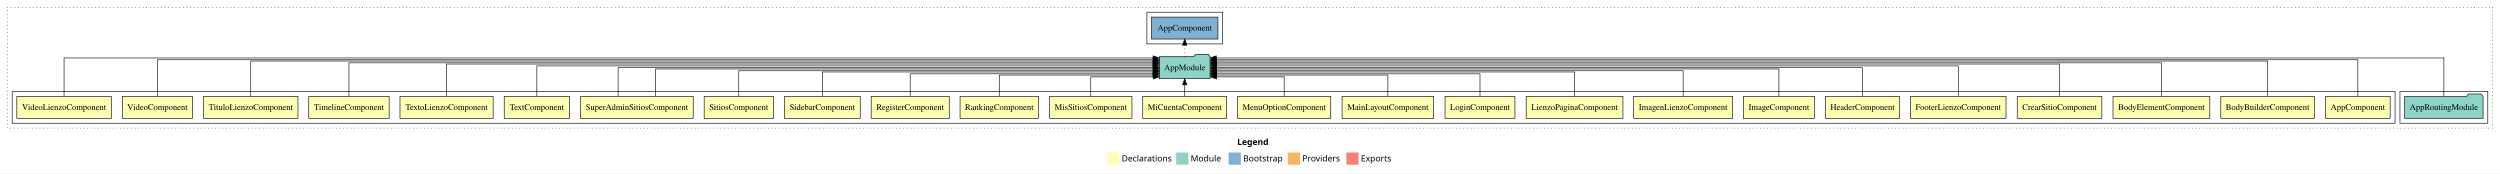
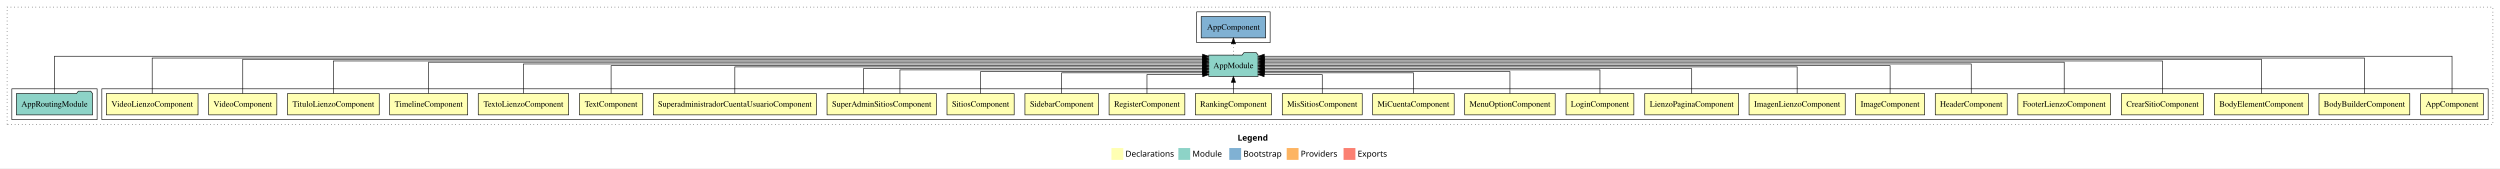
- <svg xmlns="http://www.w3.org/2000/svg" width="4098pt" height="284pt" viewBox="0.00 0.00 4098.00 284.00">
+ <svg xmlns="http://www.w3.org/2000/svg" width="4222pt" height="284pt" viewBox="0.00 0.00 4222.00 284.00">
  <g id="graph0" class="graph" transform="scale(1 1) rotate(0) translate(4 280)">
-     <polygon fill="white" stroke="transparent" points="-4,4 -4,-280 4094,-280 4094,4 -4,4" />
-     <text text-anchor="start" x="2024.01" y="-42.4" font-family="Times-12" font-weight="bold" font-size="14.00">Legend</text>
-     <polygon fill="#ffffb3" stroke="transparent" points="1811,-10 1811,-30 1831,-30 1831,-10 1811,-10" />
-     <text text-anchor="start" x="1834.63" y="-15.4" font-family="Times-12" font-size="14.00">  Declarations</text>
-     <polygon fill="#8dd3c7" stroke="transparent" points="1924,-10 1924,-30 1944,-30 1944,-10 1924,-10" />
-     <text text-anchor="start" x="1947.73" y="-15.4" font-family="Times-12" font-size="14.00">  Module</text>
-     <polygon fill="#80b1d3" stroke="transparent" points="2010,-10 2010,-30 2030,-30 2030,-10 2010,-10" />
-     <text text-anchor="start" x="2033.78" y="-15.4" font-family="Times-12" font-size="14.00">  Bootstrap</text>
-     <polygon fill="#fdb462" stroke="transparent" points="2107,-10 2107,-30 2127,-30 2127,-10 2107,-10" />
-     <text text-anchor="start" x="2130.67" y="-15.4" font-family="Times-12" font-size="14.00">  Providers</text>
-     <polygon fill="#fb8072" stroke="transparent" points="2203,-10 2203,-30 2223,-30 2223,-10 2203,-10" />
-     <text text-anchor="start" x="2226.73" y="-15.4" font-family="Times-12" font-size="14.00">  Exports</text>
+     <polygon fill="white" stroke="transparent" points="-4,4 -4,-280 4218,-280 4218,4 -4,4" />
+     <text text-anchor="start" x="2086.01" y="-42.4" font-family="Times-12" font-weight="bold" font-size="14.00">Legend</text>
+     <polygon fill="#ffffb3" stroke="transparent" points="1873,-10 1873,-30 1893,-30 1893,-10 1873,-10" />
+     <text text-anchor="start" x="1896.63" y="-15.4" font-family="Times-12" font-size="14.00">  Declarations</text>
+     <polygon fill="#8dd3c7" stroke="transparent" points="1986,-10 1986,-30 2006,-30 2006,-10 1986,-10" />
+     <text text-anchor="start" x="2009.73" y="-15.4" font-family="Times-12" font-size="14.00">  Module</text>
+     <polygon fill="#80b1d3" stroke="transparent" points="2072,-10 2072,-30 2092,-30 2092,-10 2072,-10" />
+     <text text-anchor="start" x="2095.78" y="-15.4" font-family="Times-12" font-size="14.00">  Bootstrap</text>
+     <polygon fill="#fdb462" stroke="transparent" points="2169,-10 2169,-30 2189,-30 2189,-10 2169,-10" />
+     <text text-anchor="start" x="2192.67" y="-15.4" font-family="Times-12" font-size="14.00">  Providers</text>
+     <polygon fill="#fb8072" stroke="transparent" points="2265,-10 2265,-30 2285,-30 2285,-10 2265,-10" />
+     <text text-anchor="start" x="2288.73" y="-15.4" font-family="Times-12" font-size="14.00">  Exports</text>
    <g id="clust1" class="cluster">
-       <polygon fill="none" stroke="black" stroke-dasharray="1,5" points="8,-70 8,-268 4082,-268 4082,-70 8,-70" />
+       <polygon fill="none" stroke="black" stroke-dasharray="1,5" points="8,-70 8,-268 4206,-268 4206,-70 8,-70" />
+     </g>
+     <g id="clust2" class="cluster">
+       <polygon fill="none" stroke="black" points="168,-78 168,-130 4198,-130 4198,-78 168,-78" />
+     </g>
+     <g id="clust30" class="cluster">
+       <polygon fill="none" stroke="black" points="2017,-208 2017,-260 2141,-260 2141,-208 2017,-208" />
    </g>
    <g id="clust28" class="cluster">
-       <polygon fill="none" stroke="black" points="3930,-78 3930,-130 4074,-130 4074,-78 3930,-78" />
-     </g>
-     <g id="clust30" class="cluster">
-       <polygon fill="none" stroke="black" points="1876,-208 1876,-260 2000,-260 2000,-208 1876,-208" />
-     </g>
-     <g id="clust2" class="cluster">
-       <polygon fill="none" stroke="black" points="16,-78 16,-130 3922,-130 3922,-78 16,-78" />
+       <polygon fill="none" stroke="black" points="16,-78 16,-130 160,-130 160,-78 16,-78" />
    </g>
    <g id="node1" class="node">
-       <polygon fill="#ffffb3" stroke="black" points="3913.94,-122 3808.06,-122 3808.06,-86 3913.94,-86 3913.94,-122" />
-       <text text-anchor="middle" x="3861" y="-99.8" font-family="Times,serif" font-size="14.00">AppComponent</text>
+       <polygon fill="#ffffb3" stroke="black" points="4189.94,-122 4084.06,-122 4084.06,-86 4189.94,-86 4189.94,-122" />
+       <text text-anchor="middle" x="4137" y="-99.8" font-family="Times,serif" font-size="14.00">AppComponent</text>
    </g>
    <g id="node26" class="node">
-       <polygon fill="#8dd3c7" stroke="black" points="1979.66,-187 1976.66,-191 1955.66,-191 1952.66,-187 1896.34,-187 1896.34,-151 1979.66,-151 1979.66,-187" />
-       <text text-anchor="middle" x="1938" y="-164.8" font-family="Times,serif" font-size="14.00">AppModule</text>
+       <polygon fill="#8dd3c7" stroke="black" points="2120.66,-187 2117.66,-191 2096.66,-191 2093.66,-187 2037.34,-187 2037.34,-151 2120.66,-151 2120.66,-187" />
+       <text text-anchor="middle" x="2079" y="-164.8" font-family="Times,serif" font-size="14.00">AppModule</text>
    </g>
    <g id="edge1" class="edge">
-       <path fill="none" stroke="black" d="M3861,-122.09C3861,-145.13 3861,-182 3861,-182 3861,-182 1989.95,-182 1989.95,-182" />
-       <polygon fill="black" stroke="black" points="1989.95,-178.5 1979.95,-182 1989.95,-185.5 1989.95,-178.5" />
+       <path fill="none" stroke="black" d="M4137,-122.38C4137,-146.28 4137,-185 4137,-185 4137,-185 2131.04,-185 2131.04,-185" />
+       <polygon fill="black" stroke="black" points="2131.04,-181.5 2121.04,-185 2131.04,-188.5 2131.04,-181.5" />
    </g>
    <g id="node2" class="node">
-       <polygon fill="#ffffb3" stroke="black" points="3789.66,-122 3636.34,-122 3636.34,-86 3789.66,-86 3789.66,-122" />
-       <text text-anchor="middle" x="3713" y="-99.8" font-family="Times,serif" font-size="14.00">BodyBuilderComponent</text>
+       <polygon fill="#ffffb3" stroke="black" points="4065.66,-122 3912.34,-122 3912.34,-86 4065.66,-86 4065.66,-122" />
+       <text text-anchor="middle" x="3989" y="-99.8" font-family="Times,serif" font-size="14.00">BodyBuilderComponent</text>
    </g>
    <g id="edge2" class="edge">
-       <path fill="none" stroke="black" d="M3713,-122.01C3713,-144.49 3713,-180 3713,-180 3713,-180 1989.69,-180 1989.69,-180" />
-       <polygon fill="black" stroke="black" points="1989.69,-176.5 1979.69,-180 1989.69,-183.5 1989.69,-176.5" />
+       <path fill="none" stroke="black" d="M3989,-122.09C3989,-145.13 3989,-182 3989,-182 3989,-182 2130.67,-182 2130.67,-182" />
+       <polygon fill="black" stroke="black" points="2130.67,-178.5 2120.67,-182 2130.67,-185.5 2130.67,-178.5" />
    </g>
    <g id="node3" class="node">
-       <polygon fill="#ffffb3" stroke="black" points="3618.32,-122 3459.68,-122 3459.68,-86 3618.32,-86 3618.32,-122" />
-       <text text-anchor="middle" x="3539" y="-99.8" font-family="Times,serif" font-size="14.00">BodyElementComponent</text>
+       <polygon fill="#ffffb3" stroke="black" points="3894.32,-122 3735.68,-122 3735.68,-86 3894.32,-86 3894.32,-122" />
+       <text text-anchor="middle" x="3815" y="-99.8" font-family="Times,serif" font-size="14.00">BodyElementComponent</text>
    </g>
    <g id="edge3" class="edge">
-       <path fill="none" stroke="black" d="M3539,-122.04C3539,-143.66 3539,-177 3539,-177 3539,-177 1990,-177 1990,-177" />
-       <polygon fill="black" stroke="black" points="1990,-173.5 1980,-177 1990,-180.5 1990,-173.5" />
+       <path fill="none" stroke="black" d="M3815,-122.01C3815,-144.49 3815,-180 3815,-180 3815,-180 2131.05,-180 2131.05,-180" />
+       <polygon fill="black" stroke="black" points="2131.05,-176.5 2121.05,-180 2131.05,-183.5 2131.05,-176.5" />
    </g>
    <g id="node4" class="node">
-       <polygon fill="#ffffb3" stroke="black" points="3441.37,-122 3302.63,-122 3302.63,-86 3441.37,-86 3441.37,-122" />
-       <text text-anchor="middle" x="3372" y="-99.8" font-family="Times,serif" font-size="14.00">CrearSitioComponent</text>
+       <polygon fill="#ffffb3" stroke="black" points="3717.37,-122 3578.63,-122 3578.63,-86 3717.37,-86 3717.37,-122" />
+       <text text-anchor="middle" x="3648" y="-99.8" font-family="Times,serif" font-size="14.00">CrearSitioComponent</text>
    </g>
    <g id="edge4" class="edge">
-       <path fill="none" stroke="black" d="M3372,-122.28C3372,-143.32 3372,-175 3372,-175 3372,-175 1989.75,-175 1989.75,-175" />
-       <polygon fill="black" stroke="black" points="1989.75,-171.5 1979.75,-175 1989.75,-178.5 1989.75,-171.5" />
+       <path fill="none" stroke="black" d="M3648,-122.04C3648,-143.66 3648,-177 3648,-177 3648,-177 2130.97,-177 2130.97,-177" />
+       <polygon fill="black" stroke="black" points="2130.97,-173.5 2120.97,-177 2130.97,-180.5 2130.97,-173.5" />
    </g>
    <g id="node5" class="node">
-       <polygon fill="#ffffb3" stroke="black" points="3284.25,-122 3127.75,-122 3127.75,-86 3284.25,-86 3284.25,-122" />
-       <text text-anchor="middle" x="3206" y="-99.8" font-family="Times,serif" font-size="14.00">FooterLienzoComponent</text>
+       <polygon fill="#ffffb3" stroke="black" points="3560.25,-122 3403.75,-122 3403.75,-86 3560.25,-86 3560.25,-122" />
+       <text text-anchor="middle" x="3482" y="-99.8" font-family="Times,serif" font-size="14.00">FooterLienzoComponent</text>
    </g>
    <g id="edge5" class="edge">
-       <path fill="none" stroke="black" d="M3206,-122.22C3206,-142.37 3206,-172 3206,-172 3206,-172 1989.83,-172 1989.83,-172" />
-       <polygon fill="black" stroke="black" points="1989.83,-168.5 1979.83,-172 1989.83,-175.5 1989.83,-168.5" />
+       <path fill="none" stroke="black" d="M3482,-122.28C3482,-143.32 3482,-175 3482,-175 3482,-175 2130.99,-175 2130.99,-175" />
+       <polygon fill="black" stroke="black" points="2130.99,-171.5 2120.99,-175 2130.99,-178.5 2130.99,-171.5" />
    </g>
    <g id="node6" class="node">
-       <polygon fill="#ffffb3" stroke="black" points="3109.74,-122 2988.26,-122 2988.26,-86 3109.74,-86 3109.74,-122" />
-       <text text-anchor="middle" x="3049" y="-99.8" font-family="Times,serif" font-size="14.00">HeaderComponent</text>
+       <polygon fill="#ffffb3" stroke="black" points="3385.74,-122 3264.26,-122 3264.26,-86 3385.74,-86 3385.74,-122" />
+       <text text-anchor="middle" x="3325" y="-99.8" font-family="Times,serif" font-size="14.00">HeaderComponent</text>
    </g>
    <g id="edge6" class="edge">
-       <path fill="none" stroke="black" d="M3049,-122.11C3049,-141.34 3049,-169 3049,-169 3049,-169 1989.86,-169 1989.86,-169" />
-       <polygon fill="black" stroke="black" points="1989.86,-165.5 1979.86,-169 1989.86,-172.5 1989.86,-165.5" />
+       <path fill="none" stroke="black" d="M3325,-122.22C3325,-142.37 3325,-172 3325,-172 3325,-172 2130.81,-172 2130.81,-172" />
+       <polygon fill="black" stroke="black" points="2130.81,-168.5 2120.81,-172 2130.81,-175.5 2130.81,-168.5" />
    </g>
    <g id="node7" class="node">
-       <polygon fill="#ffffb3" stroke="black" points="2970.31,-122 2853.69,-122 2853.69,-86 2970.31,-86 2970.31,-122" />
-       <text text-anchor="middle" x="2912" y="-99.8" font-family="Times,serif" font-size="14.00">ImageComponent</text>
+       <polygon fill="#ffffb3" stroke="black" points="3246.31,-122 3129.69,-122 3129.69,-86 3246.31,-86 3246.31,-122" />
+       <text text-anchor="middle" x="3188" y="-99.8" font-family="Times,serif" font-size="14.00">ImageComponent</text>
    </g>
    <g id="edge7" class="edge">
-       <path fill="none" stroke="black" d="M2912,-122.22C2912,-140.83 2912,-167 2912,-167 2912,-167 1989.85,-167 1989.85,-167" />
-       <polygon fill="black" stroke="black" points="1989.85,-163.5 1979.85,-167 1989.85,-170.5 1989.85,-163.5" />
+       <path fill="none" stroke="black" d="M3188,-122.11C3188,-141.34 3188,-169 3188,-169 3188,-169 2130.78,-169 2130.78,-169" />
+       <polygon fill="black" stroke="black" points="2130.78,-165.5 2120.78,-169 2130.78,-172.5 2130.78,-165.5" />
    </g>
    <g id="node8" class="node">
-       <polygon fill="#ffffb3" stroke="black" points="2836.19,-122 2673.81,-122 2673.81,-86 2836.19,-86 2836.19,-122" />
-       <text text-anchor="middle" x="2755" y="-99.8" font-family="Times,serif" font-size="14.00">ImagenLienzoComponent</text>
+       <polygon fill="#ffffb3" stroke="black" points="3112.19,-122 2949.81,-122 2949.81,-86 3112.19,-86 3112.19,-122" />
+       <text text-anchor="middle" x="3031" y="-99.8" font-family="Times,serif" font-size="14.00">ImagenLienzoComponent</text>
    </g>
    <g id="edge8" class="edge">
-       <path fill="none" stroke="black" d="M2755,-122C2755,-139.68 2755,-164 2755,-164 2755,-164 1989.92,-164 1989.92,-164" />
-       <polygon fill="black" stroke="black" points="1989.92,-160.5 1979.92,-164 1989.92,-167.5 1989.92,-160.5" />
+       <path fill="none" stroke="black" d="M3031,-122.22C3031,-140.83 3031,-167 3031,-167 3031,-167 2130.83,-167 2130.83,-167" />
+       <polygon fill="black" stroke="black" points="2130.83,-163.5 2120.83,-167 2130.83,-170.5 2130.83,-163.5" />
    </g>
    <g id="node9" class="node">
-       <polygon fill="#ffffb3" stroke="black" points="2656.31,-122 2497.69,-122 2497.69,-86 2656.31,-86 2656.31,-122" />
-       <text text-anchor="middle" x="2577" y="-99.8" font-family="Times,serif" font-size="14.00">LienzoPaginaComponent</text>
+       <polygon fill="#ffffb3" stroke="black" points="2932.31,-122 2773.69,-122 2773.69,-86 2932.31,-86 2932.31,-122" />
+       <text text-anchor="middle" x="2853" y="-99.8" font-family="Times,serif" font-size="14.00">LienzoPaginaComponent</text>
    </g>
    <g id="edge9" class="edge">
-       <path fill="none" stroke="black" d="M2577,-122.03C2577,-139.06 2577,-162 2577,-162 2577,-162 1989.93,-162 1989.93,-162" />
-       <polygon fill="black" stroke="black" points="1989.93,-158.5 1979.93,-162 1989.93,-165.5 1989.93,-158.5" />
+       <path fill="none" stroke="black" d="M2853,-122C2853,-139.68 2853,-164 2853,-164 2853,-164 2130.89,-164 2130.89,-164" />
+       <polygon fill="black" stroke="black" points="2130.89,-160.5 2120.89,-164 2130.89,-167.5 2130.89,-160.5" />
    </g>
    <g id="node10" class="node">
-       <polygon fill="#ffffb3" stroke="black" points="2479.28,-122 2364.72,-122 2364.72,-86 2479.28,-86 2479.28,-122" />
-       <text text-anchor="middle" x="2422" y="-99.8" font-family="Times,serif" font-size="14.00">LoginComponent</text>
+       <polygon fill="#ffffb3" stroke="black" points="2755.28,-122 2640.72,-122 2640.72,-86 2755.28,-86 2755.28,-122" />
+       <text text-anchor="middle" x="2698" y="-99.8" font-family="Times,serif" font-size="14.00">LoginComponent</text>
    </g>
    <g id="edge10" class="edge">
-       <path fill="none" stroke="black" d="M2422,-122.01C2422,-138.05 2422,-159 2422,-159 2422,-159 1989.68,-159 1989.68,-159" />
-       <polygon fill="black" stroke="black" points="1989.68,-155.5 1979.68,-159 1989.68,-162.5 1989.68,-155.5" />
+       <path fill="none" stroke="black" d="M2698,-122.03C2698,-139.06 2698,-162 2698,-162 2698,-162 2131.06,-162 2131.06,-162" />
+       <polygon fill="black" stroke="black" points="2131.06,-158.5 2121.06,-162 2131.06,-165.5 2131.06,-158.5" />
    </g>
    <g id="node11" class="node">
-       <polygon fill="#ffffb3" stroke="black" points="2346.04,-122 2195.96,-122 2195.96,-86 2346.04,-86 2346.04,-122" />
-       <text text-anchor="middle" x="2271" y="-99.8" font-family="Times,serif" font-size="14.00">MainLayoutComponent</text>
+       <polygon fill="#ffffb3" stroke="black" points="2622.38,-122 2469.62,-122 2469.62,-86 2622.38,-86 2622.38,-122" />
+       <text text-anchor="middle" x="2546" y="-99.8" font-family="Times,serif" font-size="14.00">MenuOptionComponent</text>
    </g>
    <g id="edge11" class="edge">
-       <path fill="none" stroke="black" d="M2271,-122.24C2271,-137.57 2271,-157 2271,-157 2271,-157 1989.84,-157 1989.84,-157" />
-       <polygon fill="black" stroke="black" points="1989.84,-153.5 1979.84,-157 1989.84,-160.5 1989.84,-153.5" />
+       <path fill="none" stroke="black" d="M2546,-122.01C2546,-138.05 2546,-159 2546,-159 2546,-159 2130.85,-159 2130.85,-159" />
+       <polygon fill="black" stroke="black" points="2130.85,-155.5 2120.85,-159 2130.85,-162.5 2130.85,-155.5" />
    </g>
    <g id="node12" class="node">
-       <polygon fill="#ffffb3" stroke="black" points="2177.38,-122 2024.62,-122 2024.62,-86 2177.38,-86 2177.38,-122" />
-       <text text-anchor="middle" x="2101" y="-99.8" font-family="Times,serif" font-size="14.00">MenuOptionComponent</text>
+       <polygon fill="#ffffb3" stroke="black" points="2451.82,-122 2314.18,-122 2314.18,-86 2451.82,-86 2451.82,-122" />
+       <text text-anchor="middle" x="2383" y="-99.8" font-family="Times,serif" font-size="14.00">MiCuentaComponent</text>
    </g>
    <g id="edge12" class="edge">
-       <path fill="none" stroke="black" d="M2101,-122.05C2101,-136.37 2101,-154 2101,-154 2101,-154 1989.98,-154 1989.98,-154" />
-       <polygon fill="black" stroke="black" points="1989.98,-150.5 1979.98,-154 1989.98,-157.5 1989.98,-150.5" />
+       <path fill="none" stroke="black" d="M2383,-122.24C2383,-137.57 2383,-157 2383,-157 2383,-157 2130.95,-157 2130.95,-157" />
+       <polygon fill="black" stroke="black" points="2130.95,-153.5 2120.95,-157 2130.95,-160.5 2130.95,-153.5" />
    </g>
    <g id="node13" class="node">
-       <polygon fill="#ffffb3" stroke="black" points="2006.82,-122 1869.18,-122 1869.18,-86 2006.82,-86 2006.82,-122" />
-       <text text-anchor="middle" x="1938" y="-99.8" font-family="Times,serif" font-size="14.00">MiCuentaComponent</text>
+       <polygon fill="#ffffb3" stroke="black" points="2296.51,-122 2161.49,-122 2161.49,-86 2296.51,-86 2296.51,-122" />
+       <text text-anchor="middle" x="2229" y="-99.8" font-family="Times,serif" font-size="14.00">MisSitiosComponent</text>
    </g>
    <g id="edge13" class="edge">
-       <path fill="none" stroke="black" d="M1938,-122.11C1938,-122.11 1938,-140.99 1938,-140.99" />
-       <polygon fill="black" stroke="black" points="1934.5,-140.99 1938,-150.99 1941.5,-140.99 1934.5,-140.99" />
+       <path fill="none" stroke="black" d="M2229,-122.05C2229,-136.37 2229,-154 2229,-154 2229,-154 2130.78,-154 2130.78,-154" />
+       <polygon fill="black" stroke="black" points="2130.78,-150.5 2120.78,-154 2130.78,-157.5 2130.78,-150.5" />
    </g>
    <g id="node14" class="node">
-       <polygon fill="#ffffb3" stroke="black" points="1851.51,-122 1716.49,-122 1716.49,-86 1851.51,-86 1851.51,-122" />
-       <text text-anchor="middle" x="1784" y="-99.8" font-family="Times,serif" font-size="14.00">MisSitiosComponent</text>
+       <polygon fill="#ffffb3" stroke="black" points="2143.27,-122 2014.73,-122 2014.73,-86 2143.27,-86 2143.27,-122" />
+       <text text-anchor="middle" x="2079" y="-99.8" font-family="Times,serif" font-size="14.00">RankingComponent</text>
    </g>
    <g id="edge14" class="edge">
-       <path fill="none" stroke="black" d="M1784,-122.05C1784,-136.37 1784,-154 1784,-154 1784,-154 1886.33,-154 1886.33,-154" />
-       <polygon fill="black" stroke="black" points="1886.33,-157.5 1896.33,-154 1886.33,-150.5 1886.33,-157.5" />
+       <path fill="none" stroke="black" d="M2079,-122.11C2079,-122.11 2079,-140.99 2079,-140.99" />
+       <polygon fill="black" stroke="black" points="2075.5,-140.99 2079,-150.99 2082.5,-140.99 2075.5,-140.99" />
    </g>
    <g id="node15" class="node">
-       <polygon fill="#ffffb3" stroke="black" points="1698.27,-122 1569.73,-122 1569.73,-86 1698.27,-86 1698.27,-122" />
-       <text text-anchor="middle" x="1634" y="-99.8" font-family="Times,serif" font-size="14.00">RankingComponent</text>
+       <polygon fill="#ffffb3" stroke="black" points="1996.98,-122 1869.02,-122 1869.02,-86 1996.98,-86 1996.98,-122" />
+       <text text-anchor="middle" x="1933" y="-99.8" font-family="Times,serif" font-size="14.00">RegisterComponent</text>
    </g>
    <g id="edge15" class="edge">
-       <path fill="none" stroke="black" d="M1634,-122.24C1634,-137.57 1634,-157 1634,-157 1634,-157 1886.05,-157 1886.05,-157" />
-       <polygon fill="black" stroke="black" points="1886.05,-160.5 1896.05,-157 1886.05,-153.5 1886.05,-160.5" />
+       <path fill="none" stroke="black" d="M1933,-122.05C1933,-136.37 1933,-154 1933,-154 1933,-154 2027.16,-154 2027.16,-154" />
+       <polygon fill="black" stroke="black" points="2027.16,-157.5 2037.16,-154 2027.16,-150.5 2027.16,-157.5" />
    </g>
    <g id="node16" class="node">
-       <polygon fill="#ffffb3" stroke="black" points="1551.98,-122 1424.02,-122 1424.02,-86 1551.98,-86 1551.98,-122" />
-       <text text-anchor="middle" x="1488" y="-99.8" font-family="Times,serif" font-size="14.00">RegisterComponent</text>
+       <polygon fill="#ffffb3" stroke="black" points="1851.1,-122 1726.9,-122 1726.9,-86 1851.1,-86 1851.1,-122" />
+       <text text-anchor="middle" x="1789" y="-99.8" font-family="Times,serif" font-size="14.00">SidebarComponent</text>
    </g>
    <g id="edge16" class="edge">
-       <path fill="none" stroke="black" d="M1488,-122.01C1488,-138.05 1488,-159 1488,-159 1488,-159 1886.07,-159 1886.07,-159" />
-       <polygon fill="black" stroke="black" points="1886.07,-162.5 1896.07,-159 1886.07,-155.5 1886.07,-162.5" />
+       <path fill="none" stroke="black" d="M1789,-122.24C1789,-137.57 1789,-157 1789,-157 1789,-157 2027.14,-157 2027.14,-157" />
+       <polygon fill="black" stroke="black" points="2027.14,-160.5 2037.14,-157 2027.14,-153.5 2027.14,-160.5" />
    </g>
    <g id="node17" class="node">
-       <polygon fill="#ffffb3" stroke="black" points="1406.1,-122 1281.9,-122 1281.9,-86 1406.1,-86 1406.1,-122" />
-       <text text-anchor="middle" x="1344" y="-99.8" font-family="Times,serif" font-size="14.00">SidebarComponent</text>
+       <polygon fill="#ffffb3" stroke="black" points="1708.73,-122 1595.27,-122 1595.27,-86 1708.73,-86 1708.73,-122" />
+       <text text-anchor="middle" x="1652" y="-99.8" font-family="Times,serif" font-size="14.00">SitiosComponent</text>
    </g>
    <g id="edge17" class="edge">
-       <path fill="none" stroke="black" d="M1344,-122.03C1344,-139.06 1344,-162 1344,-162 1344,-162 1886.23,-162 1886.23,-162" />
-       <polygon fill="black" stroke="black" points="1886.23,-165.5 1896.23,-162 1886.23,-158.5 1886.23,-165.5" />
+       <path fill="none" stroke="black" d="M1652,-122.01C1652,-138.05 1652,-159 1652,-159 1652,-159 2027.28,-159 2027.28,-159" />
+       <polygon fill="black" stroke="black" points="2027.28,-162.5 2037.28,-159 2027.28,-155.5 2027.28,-162.5" />
    </g>
    <g id="node18" class="node">
-       <polygon fill="#ffffb3" stroke="black" points="1263.73,-122 1150.27,-122 1150.27,-86 1263.73,-86 1263.73,-122" />
-       <text text-anchor="middle" x="1207" y="-99.8" font-family="Times,serif" font-size="14.00">SitiosComponent</text>
+       <polygon fill="#ffffb3" stroke="black" points="1577.28,-122 1392.72,-122 1392.72,-86 1577.28,-86 1577.28,-122" />
+       <text text-anchor="middle" x="1485" y="-99.8" font-family="Times,serif" font-size="14.00">SuperAdminSitiosComponent</text>
    </g>
    <g id="edge18" class="edge">
-       <path fill="none" stroke="black" d="M1207,-122C1207,-139.68 1207,-164 1207,-164 1207,-164 1886.34,-164 1886.34,-164" />
-       <polygon fill="black" stroke="black" points="1886.34,-167.5 1896.34,-164 1886.34,-160.5 1886.34,-167.5" />
+       <path fill="none" stroke="black" d="M1515.8,-122.03C1515.8,-139.06 1515.8,-162 1515.8,-162 1515.8,-162 2027.13,-162 2027.13,-162" />
+       <polygon fill="black" stroke="black" points="2027.13,-165.5 2037.13,-162 2027.13,-158.5 2027.13,-165.5" />
+     </g>
+     <g id="edge19" class="edge">
+       <path fill="none" stroke="black" d="M1454.2,-122C1454.2,-139.68 1454.2,-164 1454.2,-164 1454.2,-164 2027.04,-164 2027.04,-164" />
+       <polygon fill="black" stroke="black" points="2027.04,-167.5 2037.04,-164 2027.04,-160.5 2027.04,-167.5" />
    </g>
    <g id="node19" class="node">
-       <polygon fill="#ffffb3" stroke="black" points="1132.28,-122 947.72,-122 947.72,-86 1132.28,-86 1132.28,-122" />
-       <text text-anchor="middle" x="1040" y="-99.8" font-family="Times,serif" font-size="14.00">SuperAdminSitiosComponent</text>
-     </g>
-     <g id="edge19" class="edge">
-       <path fill="none" stroke="black" d="M1009.2,-122.11C1009.2,-141.34 1009.2,-169 1009.2,-169 1009.2,-169 1886.29,-169 1886.29,-169" />
-       <polygon fill="black" stroke="black" points="1886.29,-172.5 1896.29,-169 1886.29,-165.5 1886.29,-172.5" />
+       <polygon fill="#ffffb3" stroke="black" points="1374.72,-122 1099.28,-122 1099.28,-86 1374.72,-86 1374.72,-122" />
+       <text text-anchor="middle" x="1237" y="-99.8" font-family="Times,serif" font-size="14.00">SuperadministradorCuentaUsuarioComponent</text>
    </g>
    <g id="edge20" class="edge">
-       <path fill="none" stroke="black" d="M1070.8,-122.22C1070.8,-140.83 1070.8,-167 1070.8,-167 1070.8,-167 1886.17,-167 1886.17,-167" />
-       <polygon fill="black" stroke="black" points="1886.17,-170.5 1896.17,-167 1886.17,-163.5 1886.17,-170.5" />
+       <path fill="none" stroke="black" d="M1237,-122.22C1237,-140.83 1237,-167 1237,-167 1237,-167 2027.25,-167 2027.25,-167" />
+       <polygon fill="black" stroke="black" points="2027.25,-170.5 2037.25,-167 2027.25,-163.5 2027.25,-170.5" />
    </g>
    <g id="node20" class="node">
-       <polygon fill="#ffffb3" stroke="black" points="929.49,-122 822.51,-122 822.51,-86 929.49,-86 929.49,-122" />
-       <text text-anchor="middle" x="876" y="-99.8" font-family="Times,serif" font-size="14.00">TextComponent</text>
+       <polygon fill="#ffffb3" stroke="black" points="1081.49,-122 974.51,-122 974.51,-86 1081.49,-86 1081.49,-122" />
+       <text text-anchor="middle" x="1028" y="-99.8" font-family="Times,serif" font-size="14.00">TextComponent</text>
    </g>
    <g id="edge21" class="edge">
-       <path fill="none" stroke="black" d="M876,-122.22C876,-142.37 876,-172 876,-172 876,-172 1886.04,-172 1886.04,-172" />
-       <polygon fill="black" stroke="black" points="1886.04,-175.5 1896.04,-172 1886.04,-168.5 1886.04,-175.5" />
+       <path fill="none" stroke="black" d="M1028,-122.11C1028,-141.34 1028,-169 1028,-169 1028,-169 2027.15,-169 2027.15,-169" />
+       <polygon fill="black" stroke="black" points="2027.15,-172.5 2037.15,-169 2027.15,-165.5 2027.15,-172.5" />
    </g>
    <g id="node21" class="node">
-       <polygon fill="#ffffb3" stroke="black" points="804.36,-122 651.64,-122 651.64,-86 804.36,-86 804.36,-122" />
-       <text text-anchor="middle" x="728" y="-99.8" font-family="Times,serif" font-size="14.00">TextoLienzoComponent</text>
+       <polygon fill="#ffffb3" stroke="black" points="956.36,-122 803.64,-122 803.64,-86 956.36,-86 956.36,-122" />
+       <text text-anchor="middle" x="880" y="-99.8" font-family="Times,serif" font-size="14.00">TextoLienzoComponent</text>
    </g>
    <g id="edge22" class="edge">
-       <path fill="none" stroke="black" d="M728,-122.28C728,-143.32 728,-175 728,-175 728,-175 1886,-175 1886,-175" />
-       <polygon fill="black" stroke="black" points="1886,-178.5 1896,-175 1886,-171.5 1886,-178.5" />
+       <path fill="none" stroke="black" d="M880,-122.22C880,-142.37 880,-172 880,-172 880,-172 2027.03,-172 2027.03,-172" />
+       <polygon fill="black" stroke="black" points="2027.03,-175.5 2037.03,-172 2027.03,-168.5 2027.03,-175.5" />
    </g>
    <g id="node22" class="node">
-       <polygon fill="#ffffb3" stroke="black" points="633.88,-122 502.12,-122 502.12,-86 633.88,-86 633.88,-122" />
-       <text text-anchor="middle" x="568" y="-99.8" font-family="Times,serif" font-size="14.00">TimelineComponent</text>
+       <polygon fill="#ffffb3" stroke="black" points="785.88,-122 654.12,-122 654.12,-86 785.88,-86 785.88,-122" />
+       <text text-anchor="middle" x="720" y="-99.8" font-family="Times,serif" font-size="14.00">TimelineComponent</text>
    </g>
    <g id="edge23" class="edge">
-       <path fill="none" stroke="black" d="M568,-122.04C568,-143.66 568,-177 568,-177 568,-177 1886.25,-177 1886.25,-177" />
-       <polygon fill="black" stroke="black" points="1886.25,-180.5 1896.25,-177 1886.25,-173.5 1886.25,-180.5" />
+       <path fill="none" stroke="black" d="M720,-122.28C720,-143.32 720,-175 720,-175 720,-175 2027.21,-175 2027.21,-175" />
+       <polygon fill="black" stroke="black" points="2027.21,-178.5 2037.21,-175 2027.21,-171.5 2027.21,-178.5" />
    </g>
    <g id="node23" class="node">
-       <polygon fill="#ffffb3" stroke="black" points="484.43,-122 329.57,-122 329.57,-86 484.43,-86 484.43,-122" />
-       <text text-anchor="middle" x="407" y="-99.8" font-family="Times,serif" font-size="14.00">TituloLienzoComponent</text>
+       <polygon fill="#ffffb3" stroke="black" points="636.43,-122 481.57,-122 481.57,-86 636.43,-86 636.43,-122" />
+       <text text-anchor="middle" x="559" y="-99.8" font-family="Times,serif" font-size="14.00">TituloLienzoComponent</text>
    </g>
    <g id="edge24" class="edge">
-       <path fill="none" stroke="black" d="M407,-122.01C407,-144.49 407,-180 407,-180 407,-180 1886.26,-180 1886.26,-180" />
-       <polygon fill="black" stroke="black" points="1886.26,-183.5 1896.26,-180 1886.26,-176.5 1886.26,-183.5" />
+       <path fill="none" stroke="black" d="M559,-122.04C559,-143.66 559,-177 559,-177 559,-177 2027.16,-177 2027.16,-177" />
+       <polygon fill="black" stroke="black" points="2027.16,-180.5 2037.16,-177 2027.16,-173.5 2027.16,-180.5" />
    </g>
    <g id="node24" class="node">
-       <polygon fill="#ffffb3" stroke="black" points="311.55,-122 196.45,-122 196.45,-86 311.55,-86 311.55,-122" />
-       <text text-anchor="middle" x="254" y="-99.8" font-family="Times,serif" font-size="14.00">VideoComponent</text>
+       <polygon fill="#ffffb3" stroke="black" points="463.55,-122 348.45,-122 348.45,-86 463.55,-86 463.55,-122" />
+       <text text-anchor="middle" x="406" y="-99.8" font-family="Times,serif" font-size="14.00">VideoComponent</text>
    </g>
    <g id="edge25" class="edge">
-       <path fill="none" stroke="black" d="M254,-122.09C254,-145.13 254,-182 254,-182 254,-182 1885.95,-182 1885.95,-182" />
-       <polygon fill="black" stroke="black" points="1885.95,-185.5 1895.95,-182 1885.95,-178.5 1885.95,-185.5" />
+       <path fill="none" stroke="black" d="M406,-122.01C406,-144.49 406,-180 406,-180 406,-180 2027.23,-180 2027.23,-180" />
+       <polygon fill="black" stroke="black" points="2027.23,-183.5 2037.23,-180 2027.23,-176.5 2027.23,-183.5" />
    </g>
    <g id="node25" class="node">
-       <polygon fill="#ffffb3" stroke="black" points="178.42,-122 23.58,-122 23.58,-86 178.42,-86 178.42,-122" />
-       <text text-anchor="middle" x="101" y="-99.8" font-family="Times,serif" font-size="14.00">VideoLienzoComponent</text>
+       <polygon fill="#ffffb3" stroke="black" points="330.42,-122 175.58,-122 175.58,-86 330.42,-86 330.42,-122" />
+       <text text-anchor="middle" x="253" y="-99.8" font-family="Times,serif" font-size="14.00">VideoLienzoComponent</text>
    </g>
    <g id="edge26" class="edge">
-       <path fill="none" stroke="black" d="M101,-122.38C101,-146.28 101,-185 101,-185 101,-185 1886.18,-185 1886.18,-185" />
-       <polygon fill="black" stroke="black" points="1886.18,-188.5 1896.18,-185 1886.18,-181.5 1886.18,-188.5" />
+       <path fill="none" stroke="black" d="M253,-122.09C253,-145.13 253,-182 253,-182 253,-182 2026.99,-182 2026.99,-182" />
+       <polygon fill="black" stroke="black" points="2026.99,-185.5 2036.99,-182 2026.99,-178.5 2026.99,-185.5" />
    </g>
    <g id="node28" class="node">
-       <polygon fill="#80b1d3" stroke="black" points="1992.44,-252 1883.56,-252 1883.56,-216 1992.44,-216 1992.44,-252" />
-       <text text-anchor="middle" x="1938" y="-229.8" font-family="Times,serif" font-size="14.00">AppComponent </text>
+       <polygon fill="#80b1d3" stroke="black" points="2133.44,-252 2024.56,-252 2024.56,-216 2133.44,-216 2133.44,-252" />
+       <text text-anchor="middle" x="2079" y="-229.8" font-family="Times,serif" font-size="14.00">AppComponent </text>
    </g>
    <g id="edge28" class="edge">
-       <path fill="none" stroke="black" stroke-dasharray="1,5" d="M1938,-187.11C1938,-187.11 1938,-205.99 1938,-205.99" />
-       <polygon fill="black" stroke="black" points="1934.5,-205.99 1938,-215.99 1941.5,-205.99 1934.5,-205.99" />
+       <path fill="none" stroke="black" stroke-dasharray="1,5" d="M2079,-187.11C2079,-187.11 2079,-205.99 2079,-205.99" />
+       <polygon fill="black" stroke="black" points="2075.5,-205.99 2079,-215.99 2082.5,-205.99 2075.5,-205.99" />
    </g>
    <g id="node27" class="node">
-       <polygon fill="#8dd3c7" stroke="black" points="4066.27,-122 4063.27,-126 4042.27,-126 4039.27,-122 3937.73,-122 3937.73,-86 4066.27,-86 4066.27,-122" />
-       <text text-anchor="middle" x="4002" y="-99.8" font-family="Times,serif" font-size="14.00">AppRoutingModule</text>
+       <polygon fill="#8dd3c7" stroke="black" points="152.27,-122 149.27,-126 128.27,-126 125.27,-122 23.73,-122 23.73,-86 152.27,-86 152.27,-122" />
+       <text text-anchor="middle" x="88" y="-99.8" font-family="Times,serif" font-size="14.00">AppRoutingModule</text>
    </g>
    <g id="edge27" class="edge">
-       <path fill="none" stroke="black" d="M4002,-122.38C4002,-146.28 4002,-185 4002,-185 4002,-185 1989.7,-185 1989.7,-185" />
-       <polygon fill="black" stroke="black" points="1989.7,-181.5 1979.7,-185 1989.7,-188.5 1989.7,-181.5" />
+       <path fill="none" stroke="black" d="M88,-122.38C88,-146.28 88,-185 88,-185 88,-185 2026.96,-185 2026.96,-185" />
+       <polygon fill="black" stroke="black" points="2026.96,-188.5 2036.96,-185 2026.96,-181.5 2026.96,-188.5" />
    </g>
  </g>
</svg>
